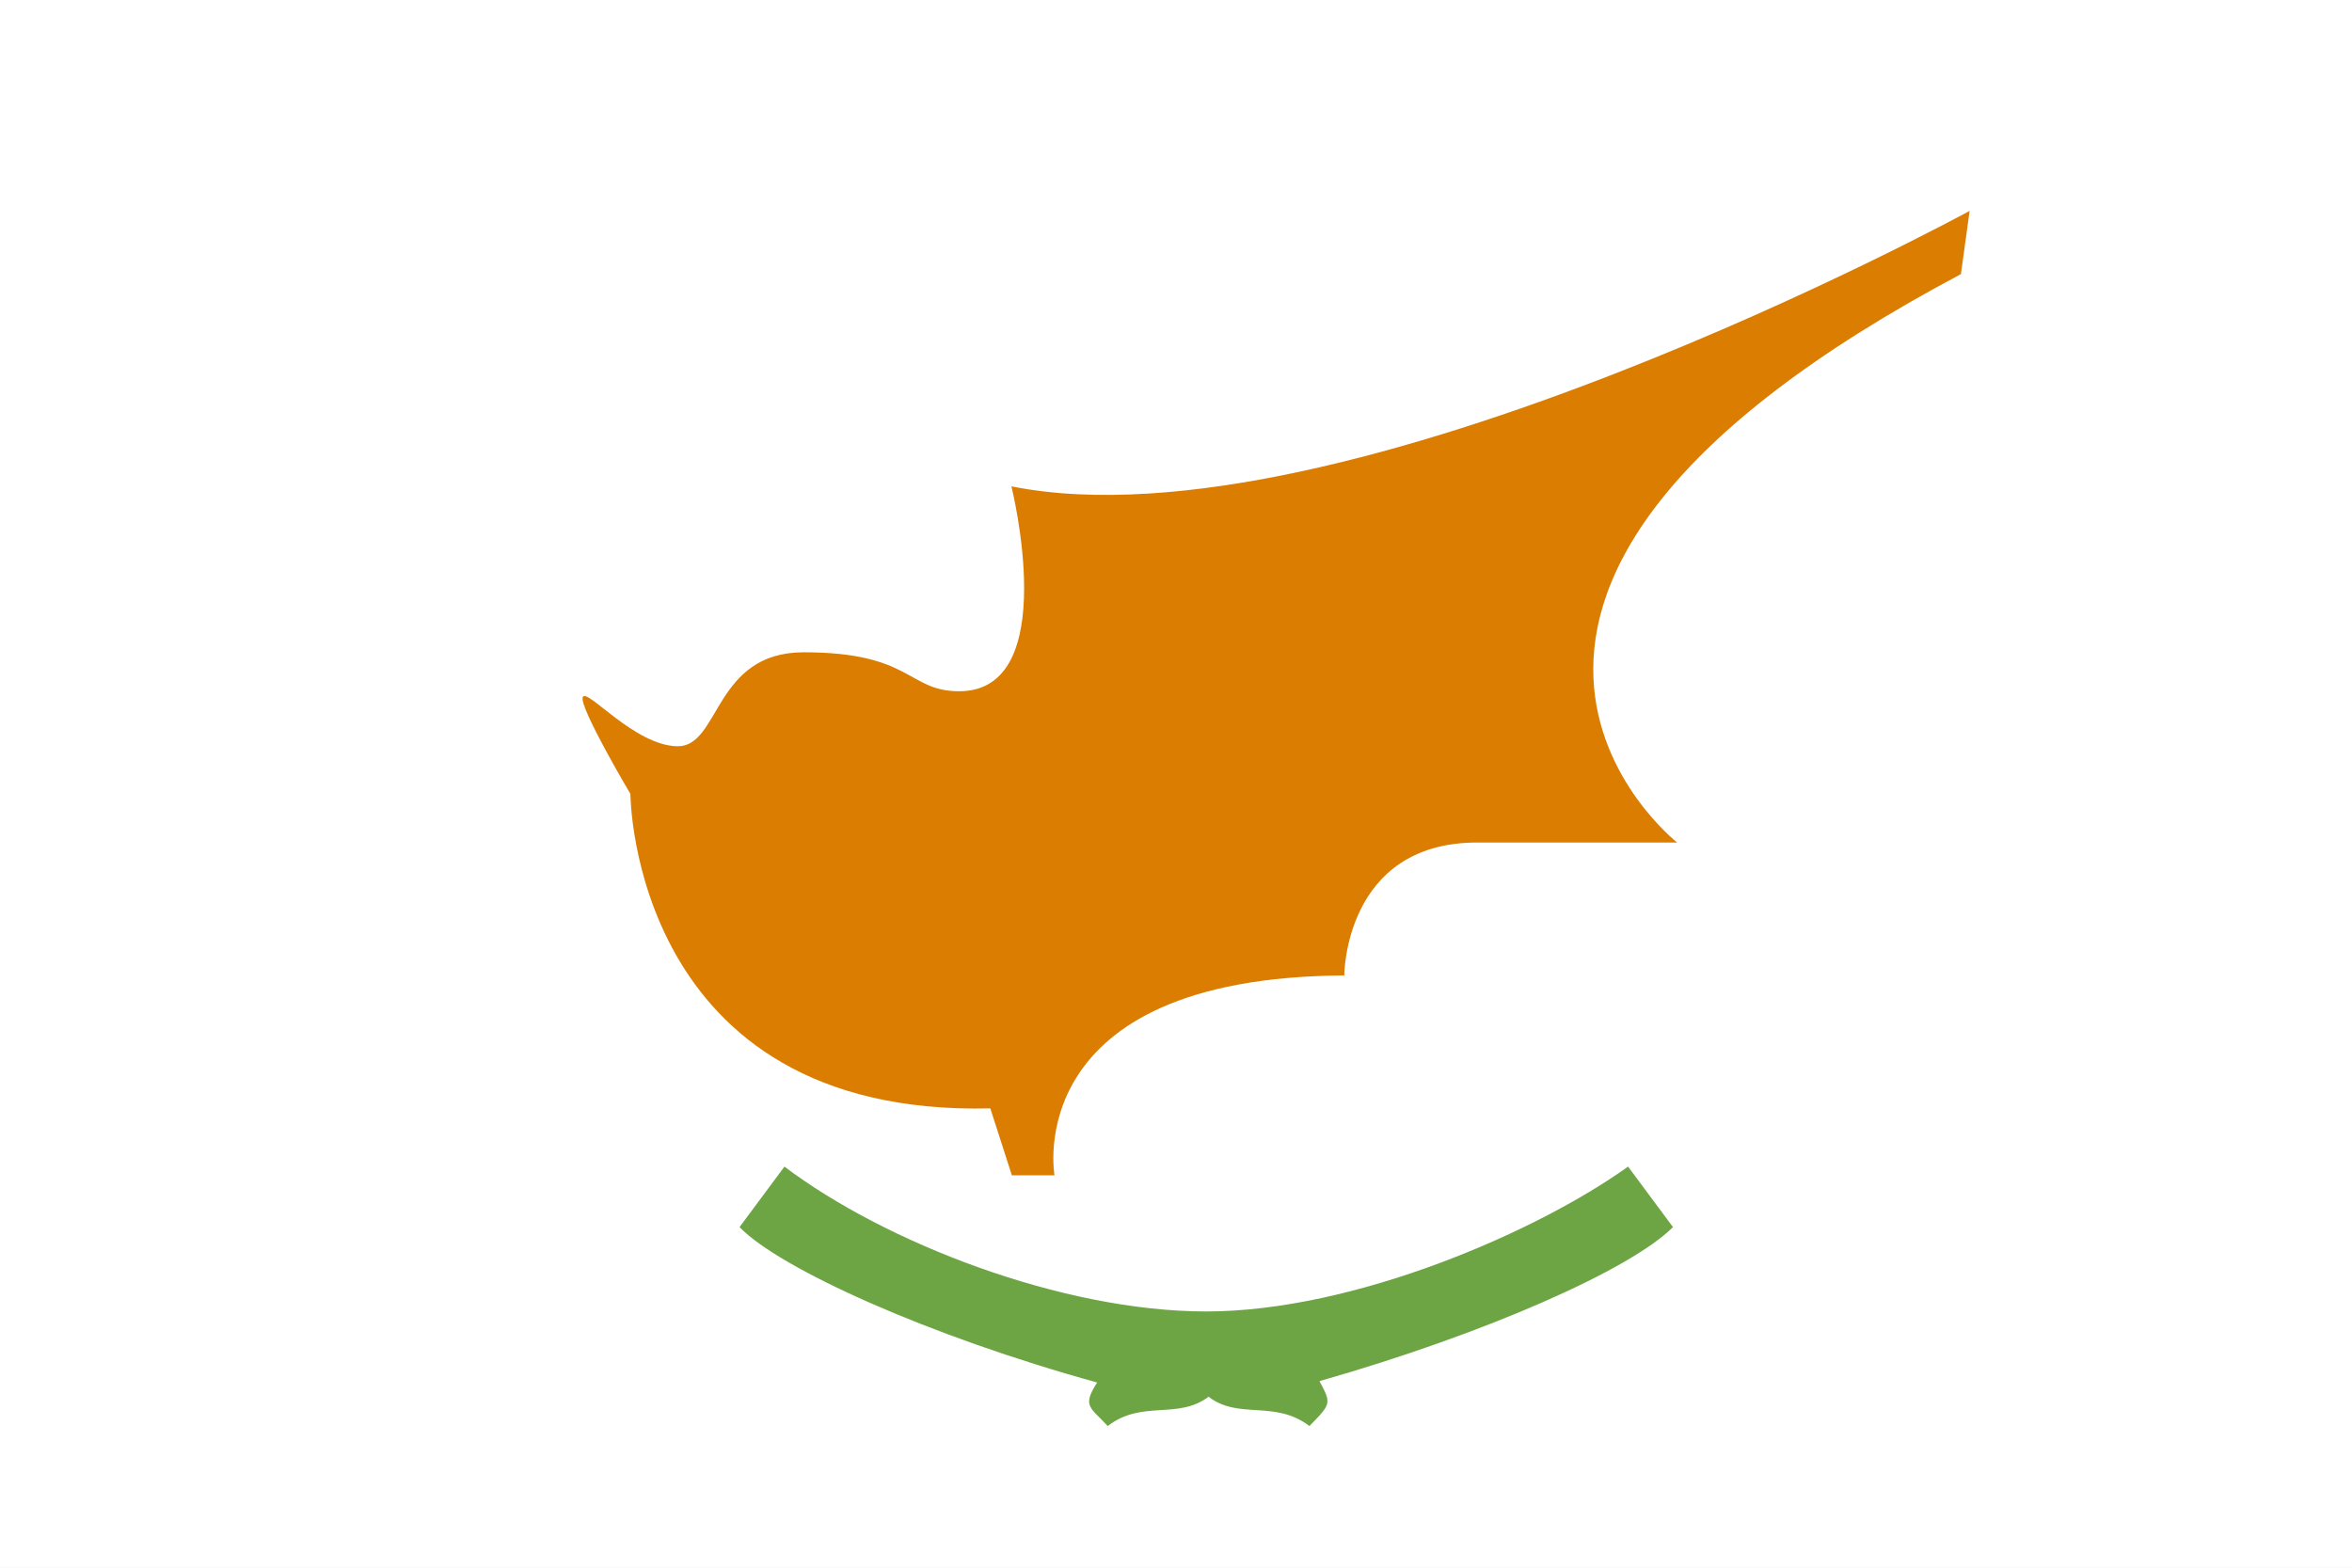
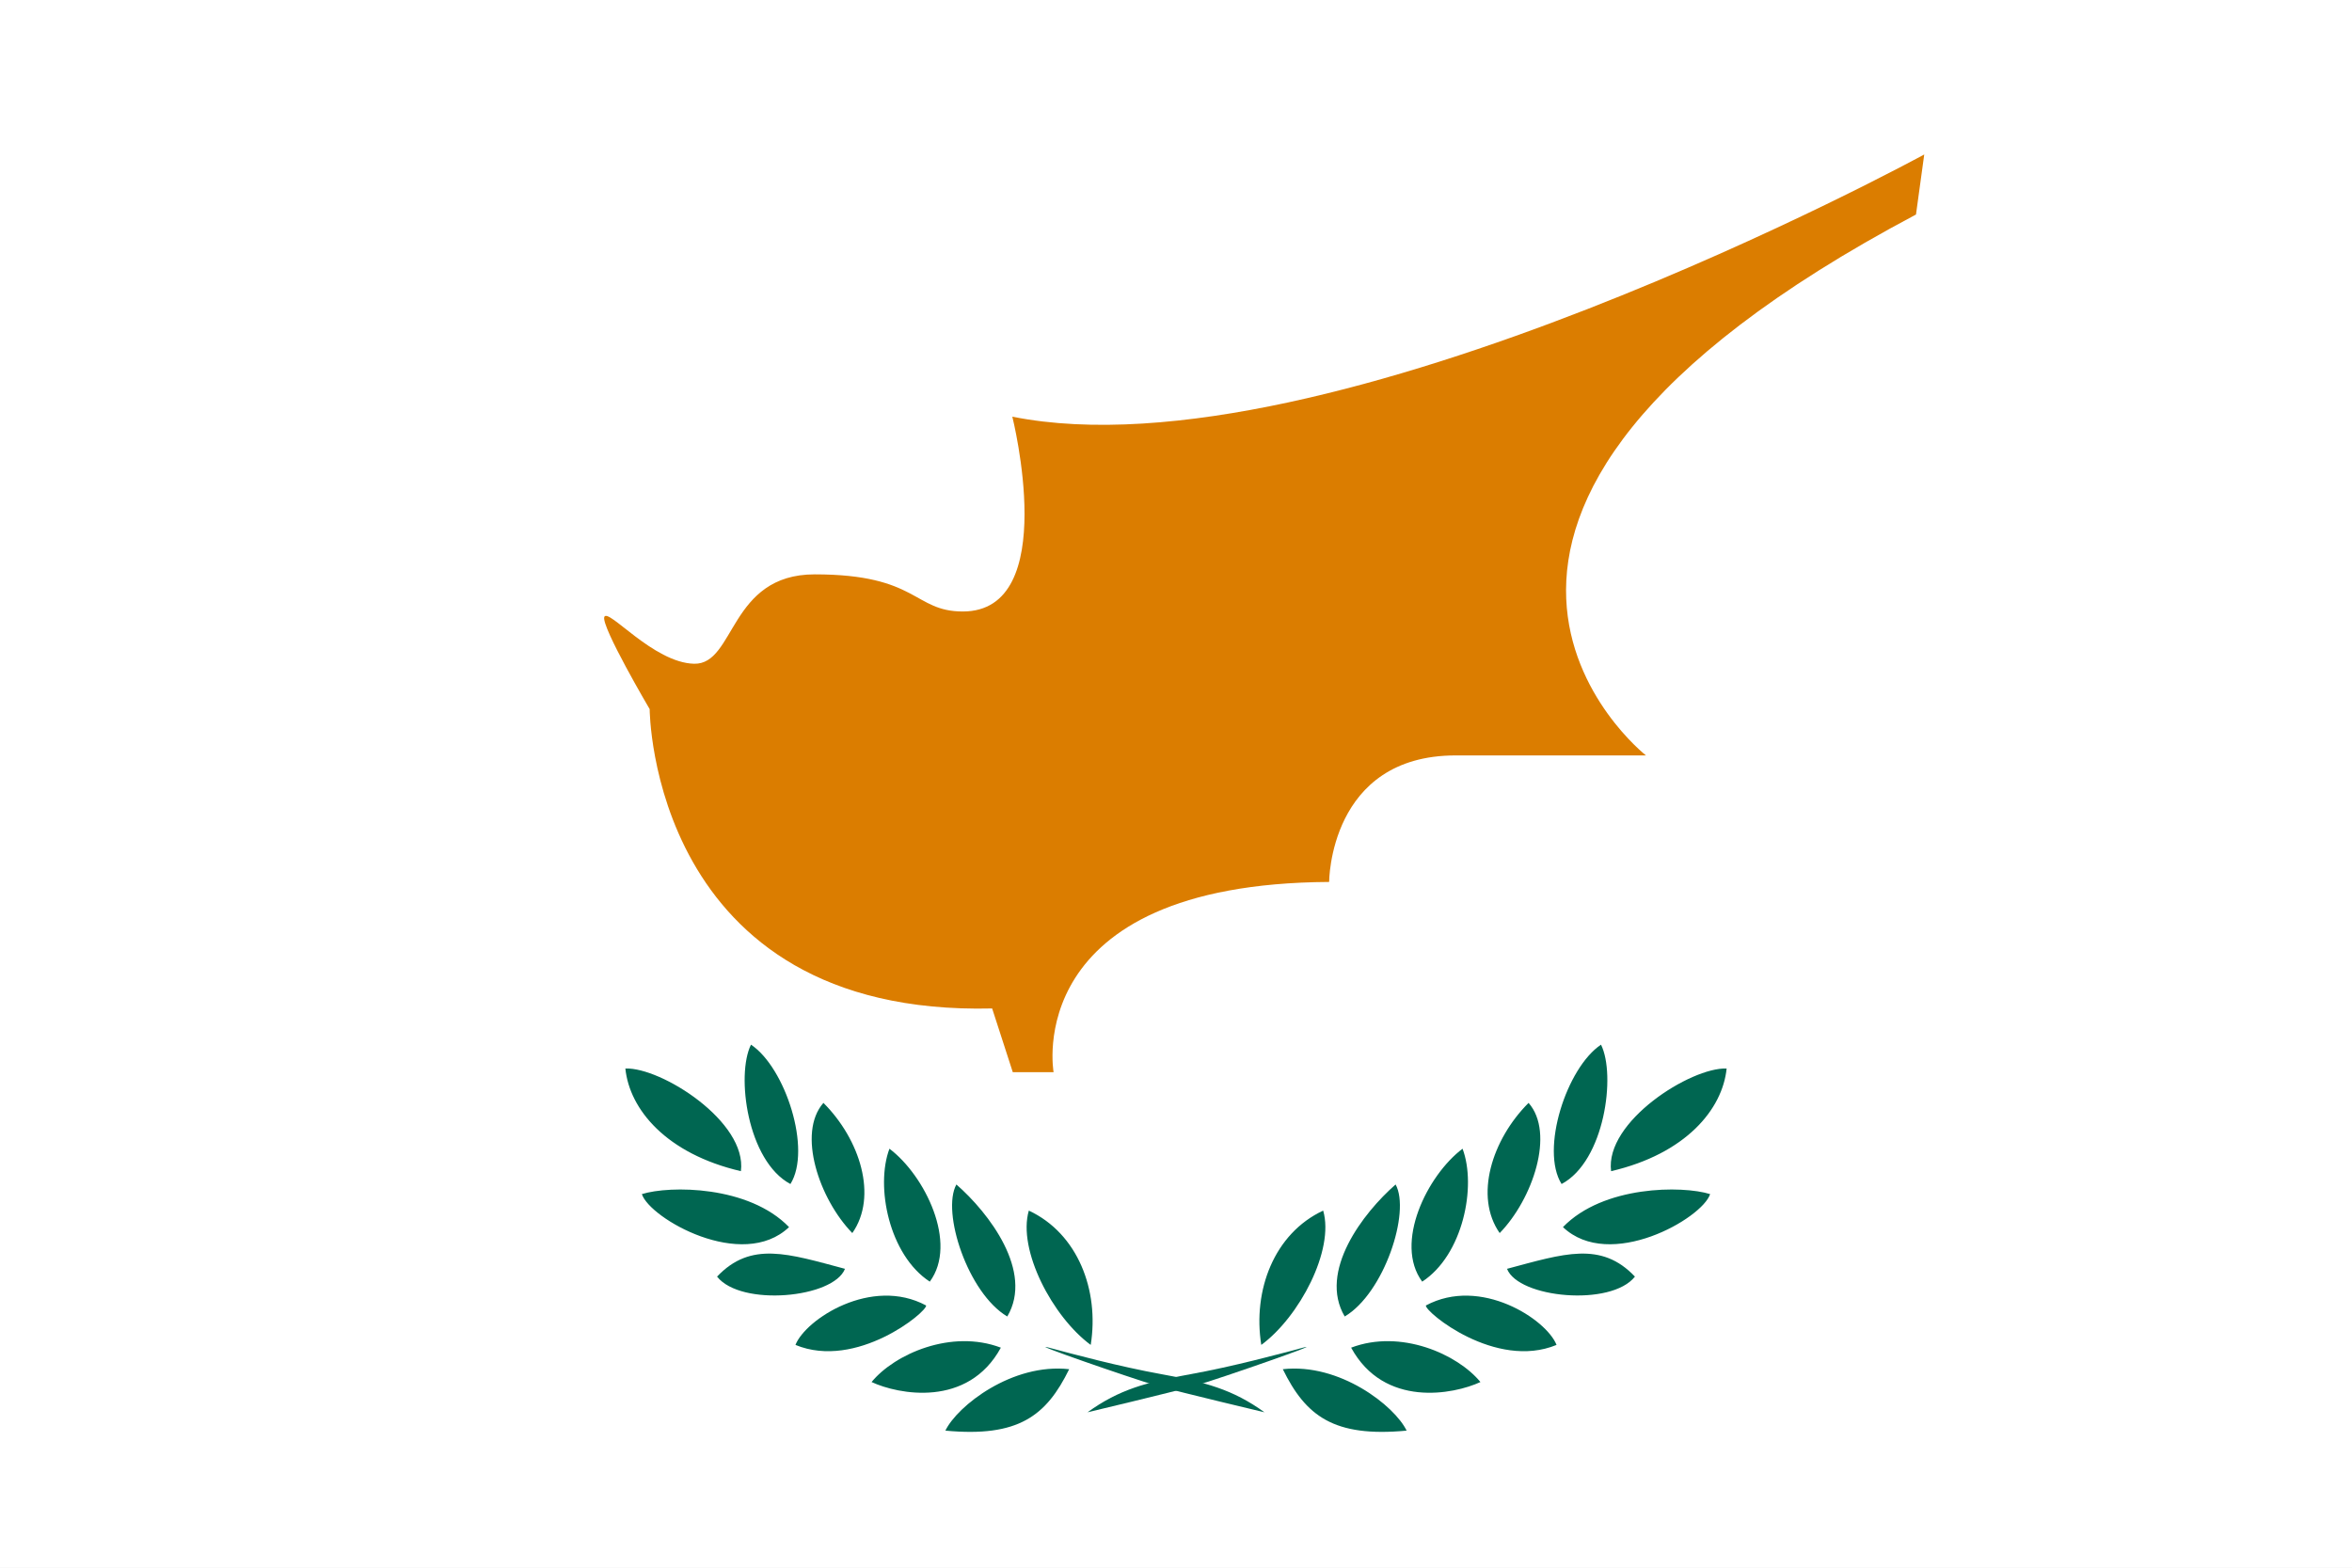
<svg xmlns="http://www.w3.org/2000/svg" viewBox="0 0 513 342">
  <path fill="#FFF" d="M0 0h513v342H0z" />
-   <path fill="#6DA544" d="m364.9 267.7-9.8-13.2c-19.8 14.2-59.7 31.6-92 31.6-31.6 0-70.2-15.1-92-31.6l-9.8 13.2c8.8 9.1 41.4 23.8 78 33.9-3.4 5.3-1.4 5.4 2.3 9.5 7.5-5.8 15.3-1.3 22-6.4 6.6 5.1 14.4.6 22 6.4 4.8-4.9 4.8-4.9 2.2-9.8 36.1-10.3 67.8-24.3 77.1-33.6z" />
-   <path fill="#DB7D00" d="M137.5 173.2s.2 70.5 78.5 68.6l4.7 14.6h9.3s-7.8-43.2 63.2-43.6c0 0 0-29 29-29h43.6s-69.3-54.4 61.9-124l1.9-13.8s-136.5 74.6-209 60.1c0 0 11.2 44.7-11.4 44.7-11.3 0-10.2-8.5-33.9-8.5-19.7 0-18.2 20.7-27.6 20.5s-19.8-12.9-20.6-10.7c-.8 2.2 10.4 21.1 10.4 21.1z" />
+   <path fill="#DB7D00" d="M141.7 154.7s.2 67.1 74.7 65.3l4.5 13.9h8.9s-7.4-41.1 60.1-41.5c0 0 0-27.6 27.6-27.6H359s-66-51.8 58.9-118l1.8-13.1s-129.9 71-198.9 57.2c0 0 10.7 42.5-10.8 42.5-10.8 0-9.7-8.1-32.3-8.1-18.7 0-17.3 19.7-26.3 19.5-8.9-.2-18.8-12.3-19.6-10.2-.7 2.1 9.9 20.1 9.9 20.1z" />
+   <g fill="#006651">
+     <path d="M237.2 308.1c6.9-5 13-6.6 22.4-8.3s19.4-4.4 24.6-5.8-17.7 6.6-23.5 8.3c-5.8 1.6-23.5 5.8-23.5 5.8zM275.1 293.4c-1.9-11.9 2.8-24.3 13.5-29.3 2.5 8.6-5.2 23.2-13.5 29.3zM293.3 287.2c-5.8-9.8 4-22.6 11.1-28.8 3.3 6-2.5 23.7-11.1 28.8zM310.2 279.6c-6.2-8.4 1.1-23.2 8.8-29 3.1 8.2.1 23.2-8.8 29zM327.1 269c-5.6-8-1.7-20.4 6.3-28.4 5.8 6.6.9 21-6.3 28.4zM340.6 258.3c-4.7-7.5 1.1-25.4 8.6-30.4 3.3 6.6.8 25.4-8.6 30.4zM351.4 255.5c-1.4-10.8 17.4-22.7 25.2-22.4-.9 8.9-8.9 18.6-25.2 22.4zM340.9 267.7c8.8-9.1 26-9.1 32.1-7.2-1.7 5.3-21.9 16.9-32.1 7.2z" />
+     <path d="M328.7 276.8c12.4-3.3 20.5-6.1 27.9 1.7-5.2 6.6-25.4 4.7-27.9-1.7zM311 284.8c11.9-6.4 26.3 3 28.5 8.6-13.3 5.5-28.7-7.2-28.5-8.6zM294.7 294c10.8-4.1 23.2 1.4 28.2 7.5-5.8 2.7-21 5.7-28.2-7.5zM279.8 298.7c12.4-1.4 24.4 8 27 13.4-15.9 1.5-22-3.2-27-13.4zM275.8 308.1c-6.9-5-13-6.6-22.4-8.3-9.4-1.7-19.4-4.4-24.6-5.8-5.3-1.4 17.7 6.6 23.5 8.3 5.8 1.6 23.5 5.8 23.5 5.8zM237.9 293.4c1.9-11.9-2.8-24.3-13.5-29.3-2.5 8.6 5.2 23.2 13.5 29.3zM219.7 287.2c5.8-9.8-4-22.6-11.1-28.8-3.3 6 2.5 23.7 11.1 28.8zM202.8 279.6c6.2-8.4-1.1-23.2-8.8-29-3.1 8.2-.1 23.2 8.8 29zM185.9 269c5.6-8 1.7-20.4-6.3-28.4-5.8 6.6-.9 21 6.3 28.4zM172.4 258.3c4.7-7.5-1.1-25.4-8.6-30.4-3.3 6.6-.8 25.4 8.6 30.4zM161.6 255.5c1.4-10.8-17.4-22.7-25.2-22.4.9 8.9 8.9 18.6 25.2 22.4zM172.1 267.7c-8.8-9.1-26-9.1-32.1-7.2 1.7 5.3 21.9 16.9 32.1 7.2z" />
+     <path d="M184.3 276.8c-12.4-3.3-20.5-6.1-27.9 1.7 5.2 6.6 25.4 4.7 27.9-1.7zM202 284.8c-11.9-6.4-26.3 3-28.5 8.6 13.3 5.5 28.7-7.2 28.5-8.6zM218.3 294c-10.8-4.1-23.2 1.4-28.2 7.5 5.8 2.7 21 5.7 28.2-7.5zM233.2 298.7c-12.4-1.4-24.4 8-27 13.4 15.9 1.5 22-3.2 27-13.4z" />
+   </g>
</svg>
